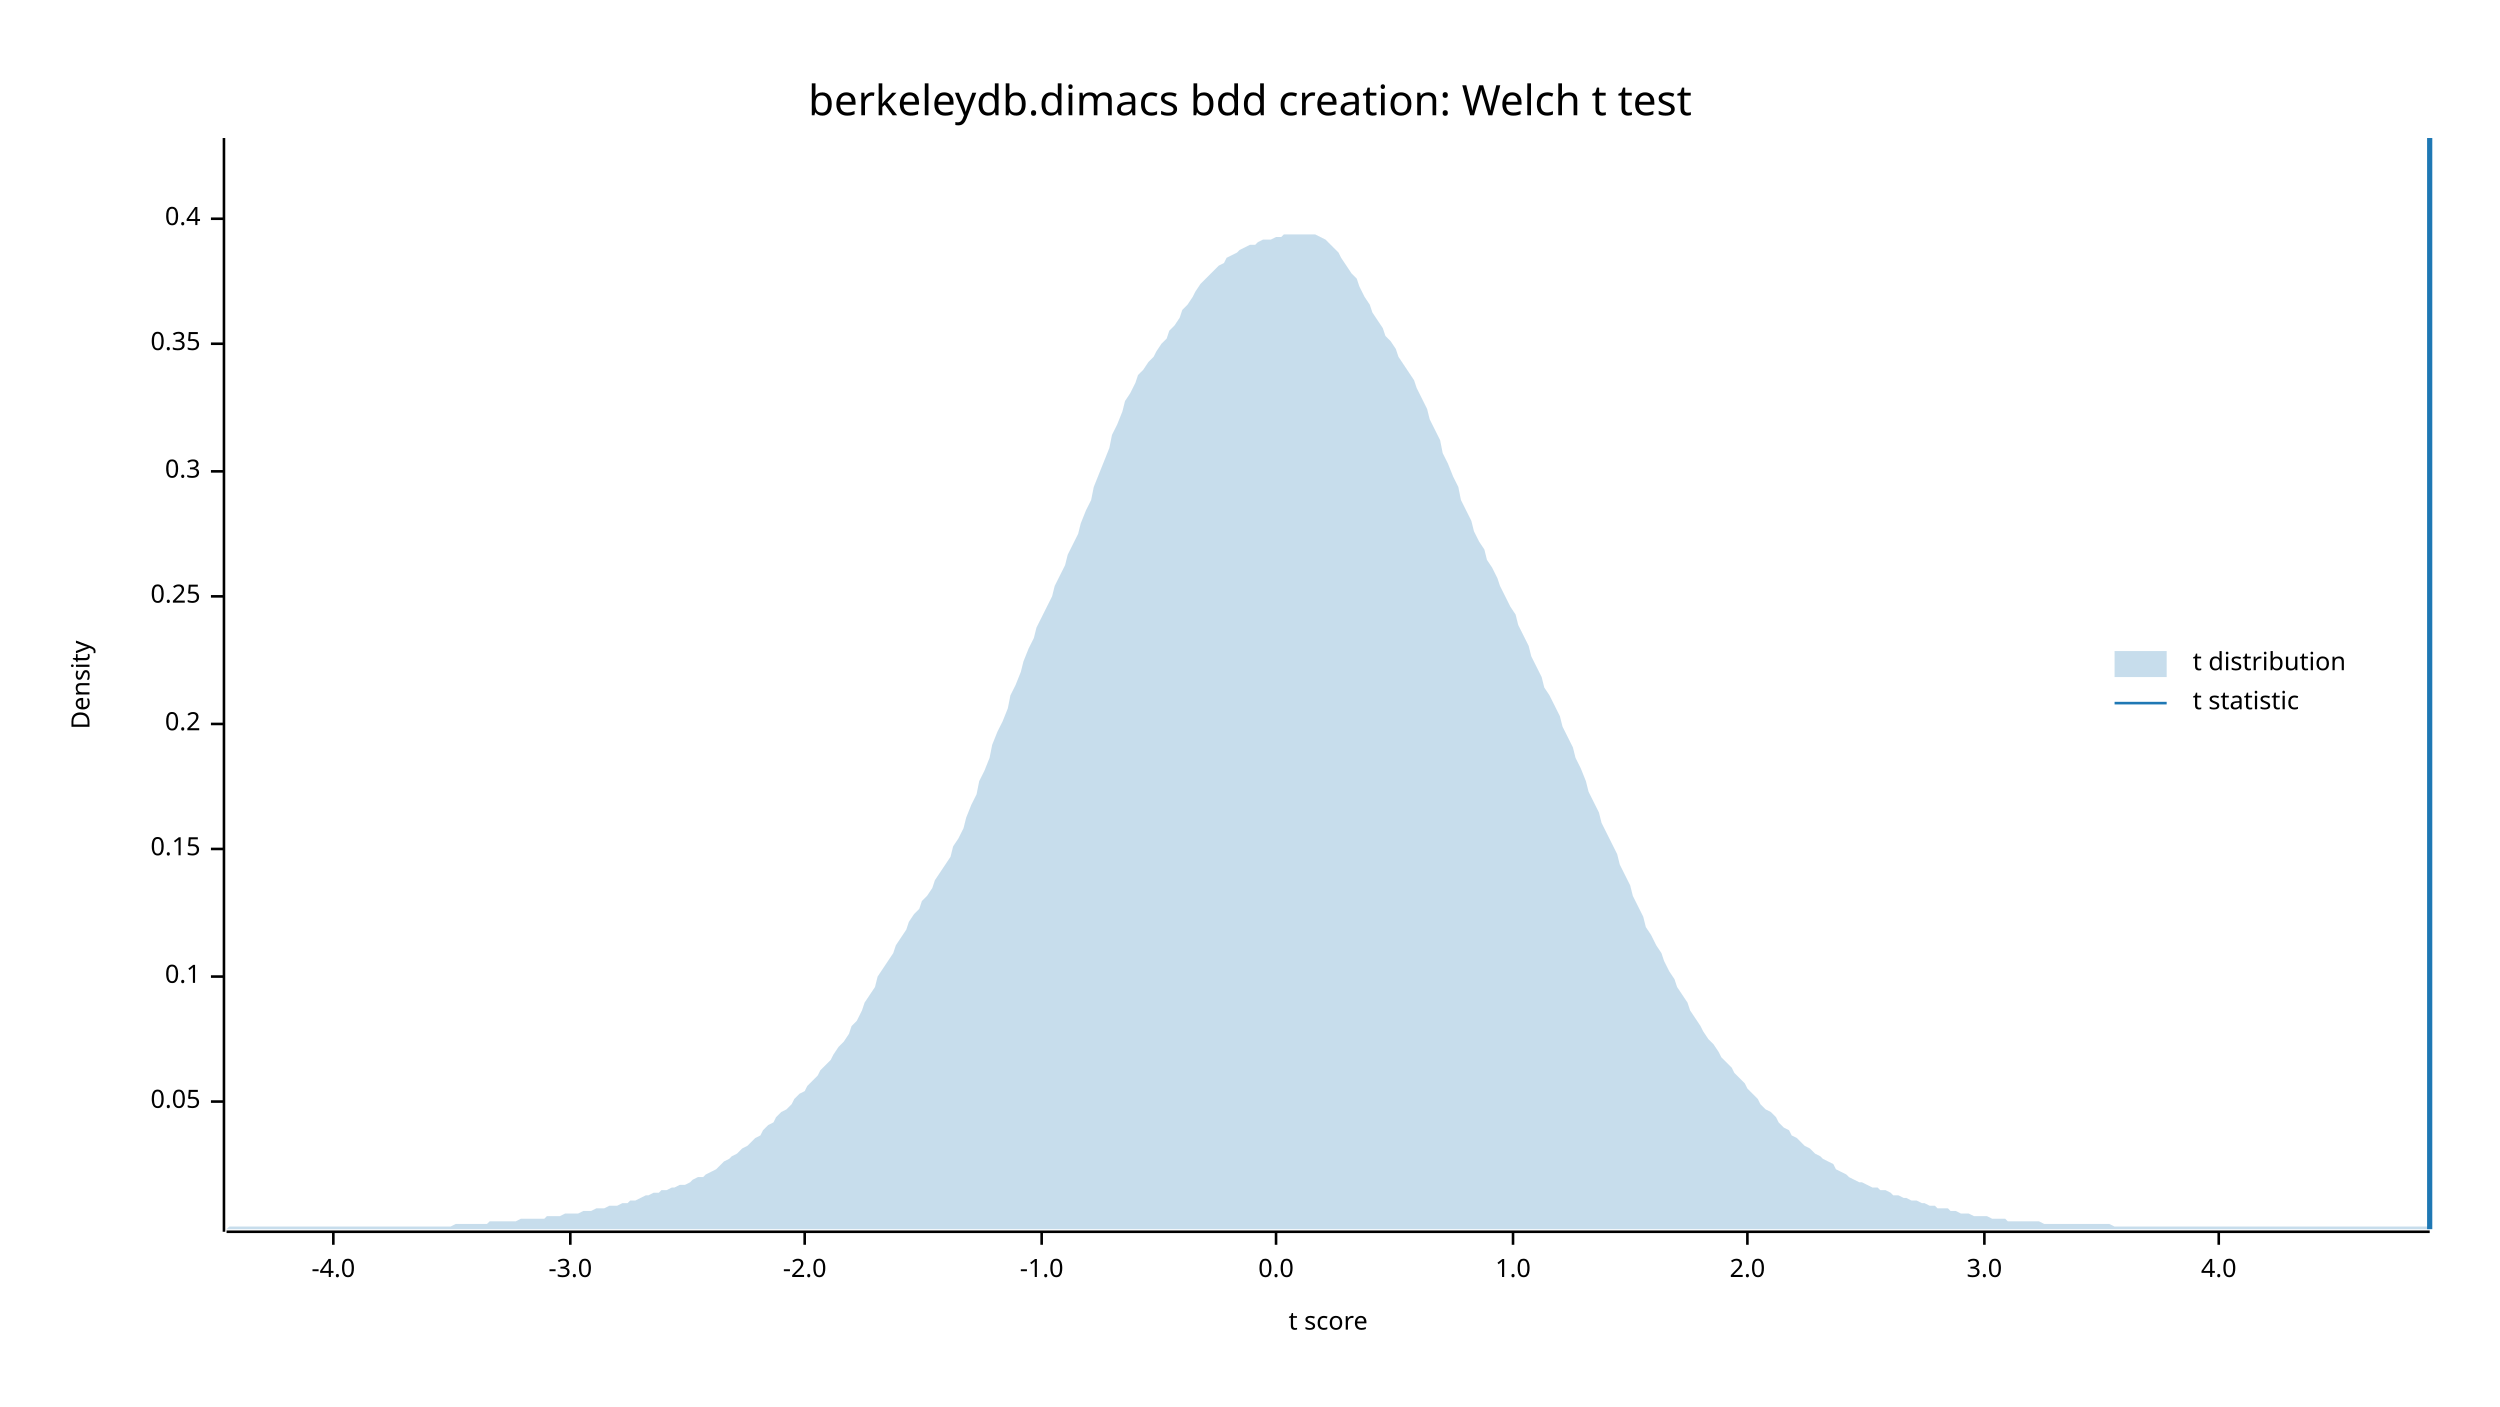
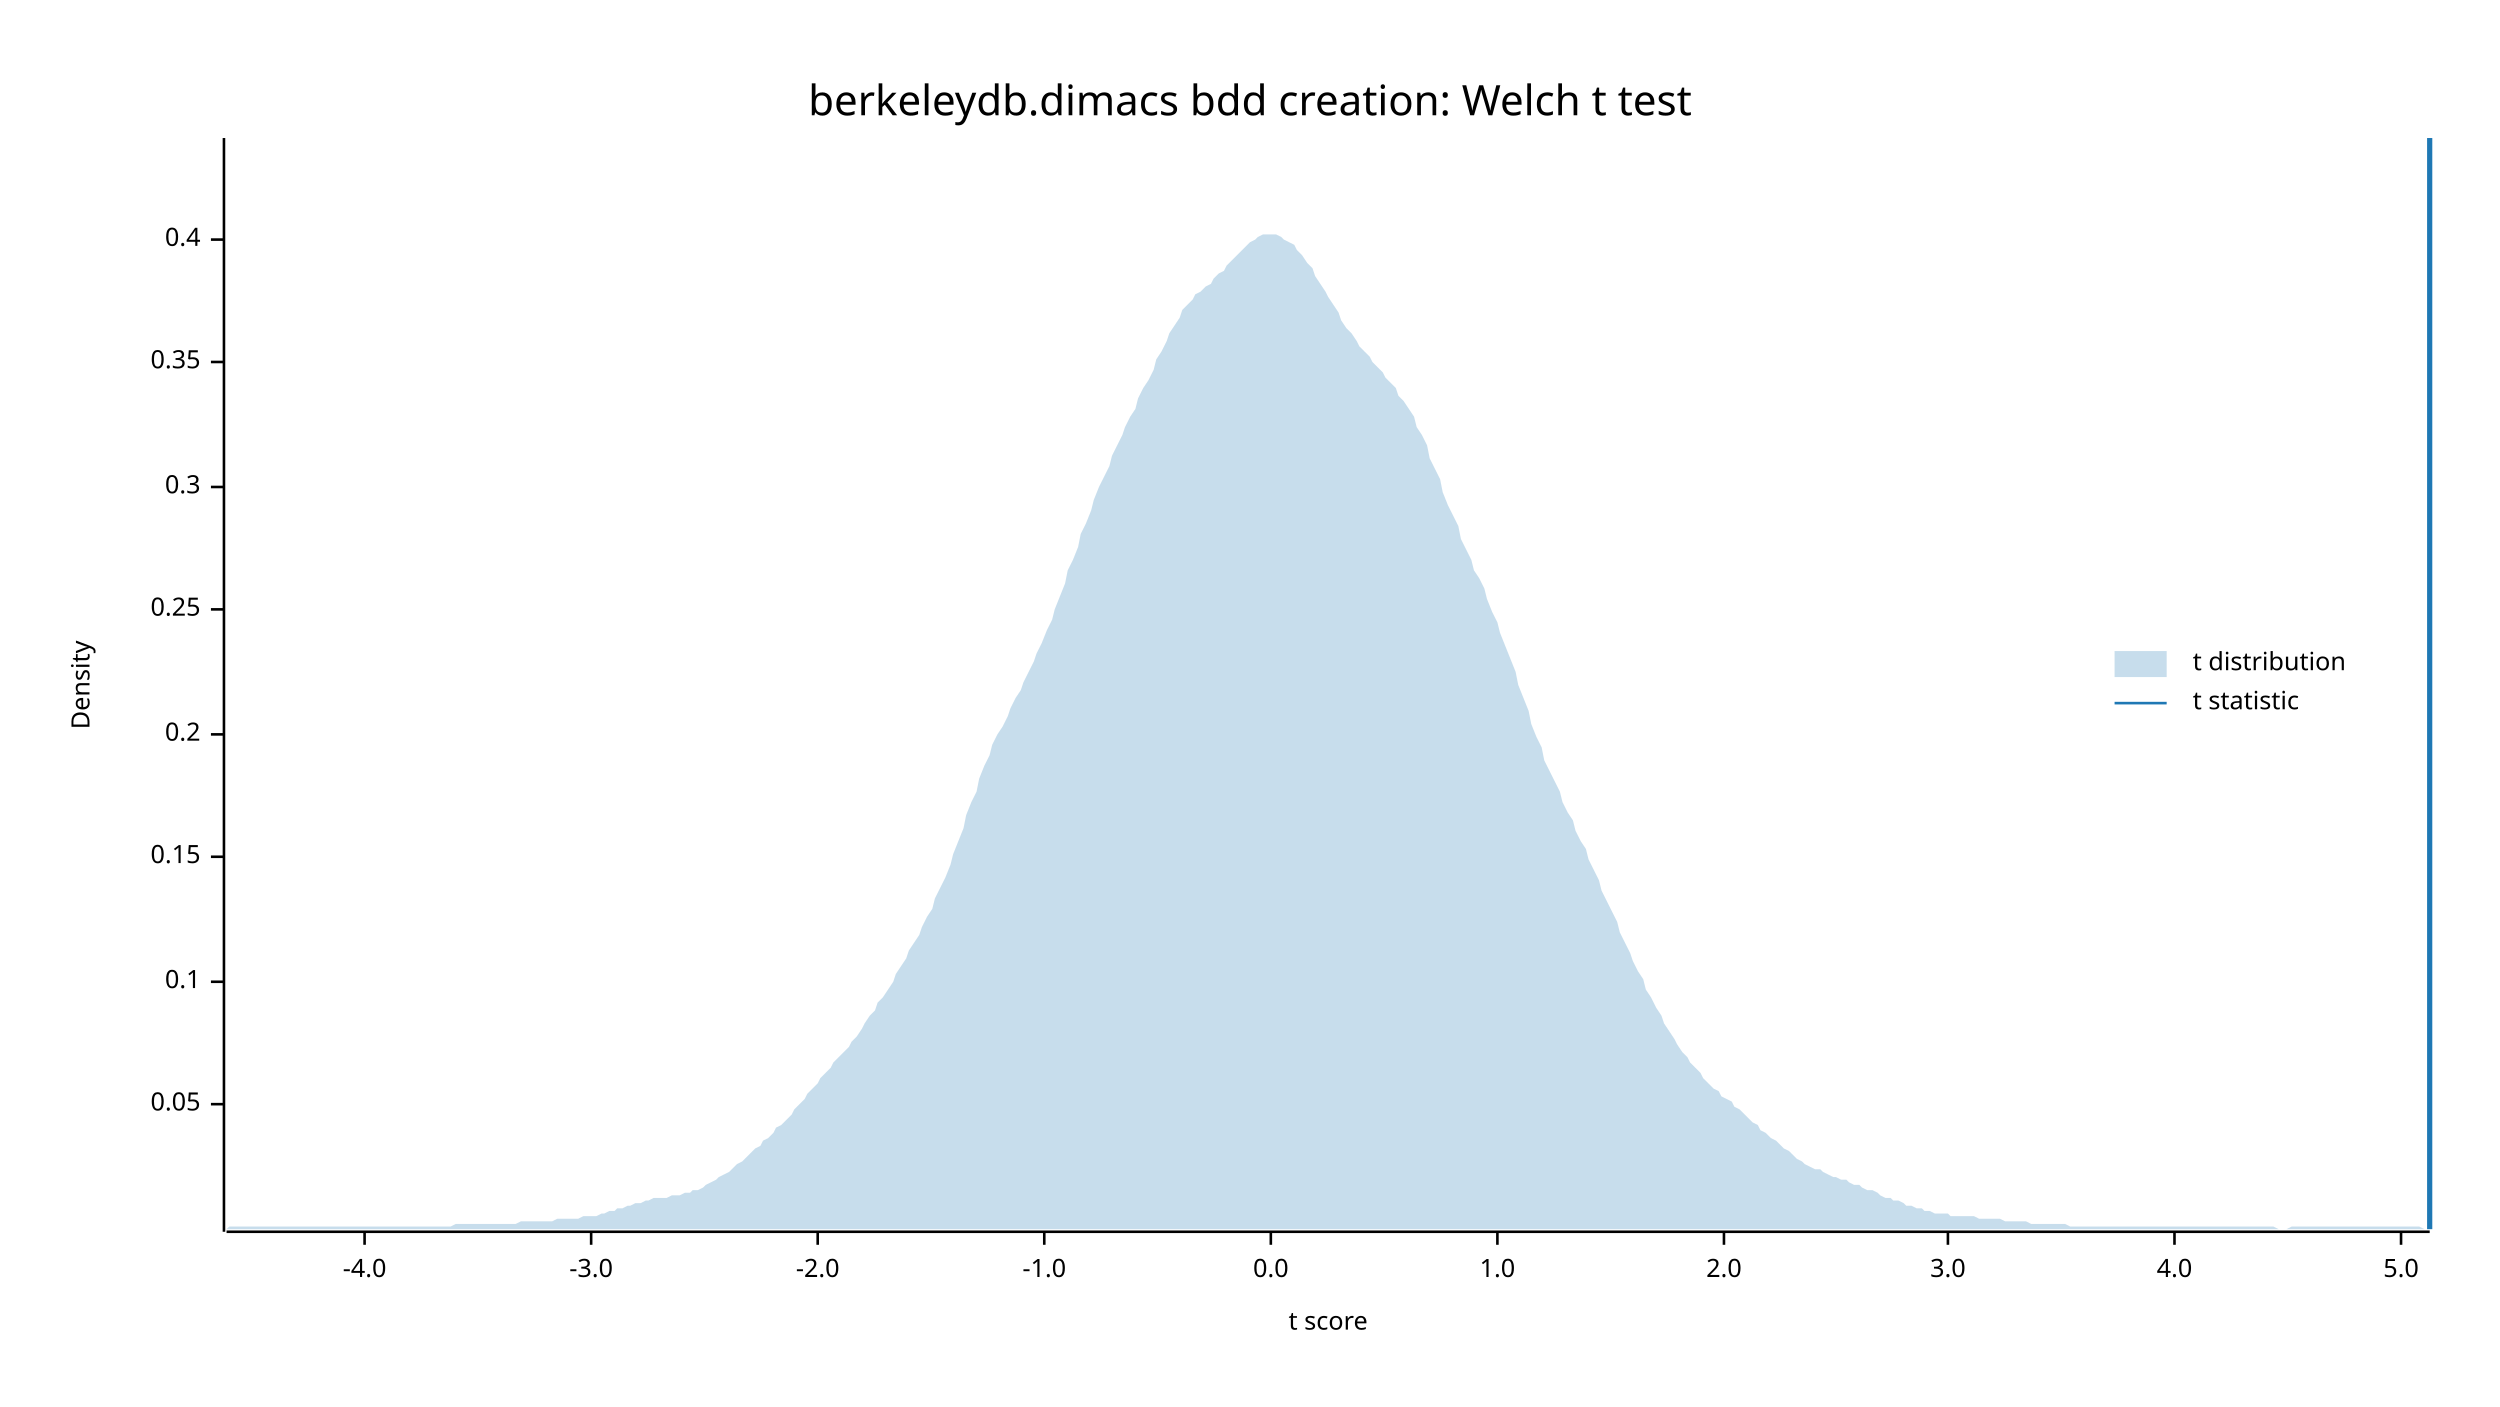
<svg xmlns="http://www.w3.org/2000/svg" width="960" height="540" viewBox="0 0 960 540">
  <text x="480" y="32" dy="0.76em" text-anchor="middle" font-family="sans-serif" font-size="16.129" opacity="1" fill="#000000">
berkeleydb.dimacs bdd creation: Welch t test
</text>
  <text x="27" y="263" dy="0.76em" text-anchor="middle" font-family="sans-serif" font-size="9.677" opacity="1" fill="#000000" transform="rotate(270, 27, 263)">
Density
</text>
  <text x="510" y="513" dy="-0.5ex" text-anchor="middle" font-family="sans-serif" font-size="9.677" opacity="1" fill="#000000">
t score
</text>
  <polyline fill="none" opacity="1" stroke="#000000" stroke-width="1" points="86,53 86,473 " />
-   <text x="77" y="423" dy="0.5ex" text-anchor="end" font-family="sans-serif" font-size="9.677" opacity="1" fill="#000000">
+   <text x="77" y="424" dy="0.5ex" text-anchor="end" font-family="sans-serif" font-size="9.677" opacity="1" fill="#000000">
0.05
</text>
-   <polyline fill="none" opacity="1" stroke="#000000" stroke-width="1" points="81,423 86,423 " />
-   <text x="77" y="375" dy="0.5ex" text-anchor="end" font-family="sans-serif" font-size="9.677" opacity="1" fill="#000000">
+   <polyline fill="none" opacity="1" stroke="#000000" stroke-width="1" points="81,424 86,424 " />
+   <text x="77" y="377" dy="0.5ex" text-anchor="end" font-family="sans-serif" font-size="9.677" opacity="1" fill="#000000">
0.1
</text>
-   <polyline fill="none" opacity="1" stroke="#000000" stroke-width="1" points="81,375 86,375 " />
-   <text x="77" y="326" dy="0.5ex" text-anchor="end" font-family="sans-serif" font-size="9.677" opacity="1" fill="#000000">
+   <polyline fill="none" opacity="1" stroke="#000000" stroke-width="1" points="81,377 86,377 " />
+   <text x="77" y="329" dy="0.5ex" text-anchor="end" font-family="sans-serif" font-size="9.677" opacity="1" fill="#000000">
0.15
</text>
-   <polyline fill="none" opacity="1" stroke="#000000" stroke-width="1" points="81,326 86,326 " />
-   <text x="77" y="278" dy="0.5ex" text-anchor="end" font-family="sans-serif" font-size="9.677" opacity="1" fill="#000000">
+   <polyline fill="none" opacity="1" stroke="#000000" stroke-width="1" points="81,329 86,329 " />
+   <text x="77" y="282" dy="0.5ex" text-anchor="end" font-family="sans-serif" font-size="9.677" opacity="1" fill="#000000">
0.2
</text>
-   <polyline fill="none" opacity="1" stroke="#000000" stroke-width="1" points="81,278 86,278 " />
-   <text x="77" y="229" dy="0.5ex" text-anchor="end" font-family="sans-serif" font-size="9.677" opacity="1" fill="#000000">
+   <polyline fill="none" opacity="1" stroke="#000000" stroke-width="1" points="81,282 86,282 " />
+   <text x="77" y="234" dy="0.5ex" text-anchor="end" font-family="sans-serif" font-size="9.677" opacity="1" fill="#000000">
0.25
</text>
-   <polyline fill="none" opacity="1" stroke="#000000" stroke-width="1" points="81,229 86,229 " />
-   <text x="77" y="181" dy="0.5ex" text-anchor="end" font-family="sans-serif" font-size="9.677" opacity="1" fill="#000000">
+   <polyline fill="none" opacity="1" stroke="#000000" stroke-width="1" points="81,234 86,234 " />
+   <text x="77" y="187" dy="0.5ex" text-anchor="end" font-family="sans-serif" font-size="9.677" opacity="1" fill="#000000">
0.3
</text>
-   <polyline fill="none" opacity="1" stroke="#000000" stroke-width="1" points="81,181 86,181 " />
-   <text x="77" y="132" dy="0.5ex" text-anchor="end" font-family="sans-serif" font-size="9.677" opacity="1" fill="#000000">
+   <polyline fill="none" opacity="1" stroke="#000000" stroke-width="1" points="81,187 86,187 " />
+   <text x="77" y="139" dy="0.5ex" text-anchor="end" font-family="sans-serif" font-size="9.677" opacity="1" fill="#000000">
0.35
</text>
-   <polyline fill="none" opacity="1" stroke="#000000" stroke-width="1" points="81,132 86,132 " />
-   <text x="77" y="84" dy="0.5ex" text-anchor="end" font-family="sans-serif" font-size="9.677" opacity="1" fill="#000000">
+   <polyline fill="none" opacity="1" stroke="#000000" stroke-width="1" points="81,139 86,139 " />
+   <text x="77" y="92" dy="0.5ex" text-anchor="end" font-family="sans-serif" font-size="9.677" opacity="1" fill="#000000">
0.4
</text>
-   <polyline fill="none" opacity="1" stroke="#000000" stroke-width="1" points="81,84 86,84 " />
+   <polyline fill="none" opacity="1" stroke="#000000" stroke-width="1" points="81,92 86,92 " />
  <polyline fill="none" opacity="1" stroke="#000000" stroke-width="1" points="87,473 933,473 " />
-   <text x="128" y="483" dy="0.76em" text-anchor="middle" font-family="sans-serif" font-size="9.677" opacity="1" fill="#000000">
+   <text x="140" y="483" dy="0.76em" text-anchor="middle" font-family="sans-serif" font-size="9.677" opacity="1" fill="#000000">
-4.0
</text>
-   <polyline fill="none" opacity="1" stroke="#000000" stroke-width="1" points="128,473 128,478 " />
-   <text x="219" y="483" dy="0.76em" text-anchor="middle" font-family="sans-serif" font-size="9.677" opacity="1" fill="#000000">
+   <polyline fill="none" opacity="1" stroke="#000000" stroke-width="1" points="140,473 140,478 " />
+   <text x="227" y="483" dy="0.76em" text-anchor="middle" font-family="sans-serif" font-size="9.677" opacity="1" fill="#000000">
-3.0
</text>
-   <polyline fill="none" opacity="1" stroke="#000000" stroke-width="1" points="219,473 219,478 " />
-   <text x="309" y="483" dy="0.76em" text-anchor="middle" font-family="sans-serif" font-size="9.677" opacity="1" fill="#000000">
+   <polyline fill="none" opacity="1" stroke="#000000" stroke-width="1" points="227,473 227,478 " />
+   <text x="314" y="483" dy="0.76em" text-anchor="middle" font-family="sans-serif" font-size="9.677" opacity="1" fill="#000000">
-2.0
</text>
-   <polyline fill="none" opacity="1" stroke="#000000" stroke-width="1" points="309,473 309,478 " />
-   <text x="400" y="483" dy="0.76em" text-anchor="middle" font-family="sans-serif" font-size="9.677" opacity="1" fill="#000000">
+   <polyline fill="none" opacity="1" stroke="#000000" stroke-width="1" points="314,473 314,478 " />
+   <text x="401" y="483" dy="0.76em" text-anchor="middle" font-family="sans-serif" font-size="9.677" opacity="1" fill="#000000">
-1.0
</text>
-   <polyline fill="none" opacity="1" stroke="#000000" stroke-width="1" points="400,473 400,478 " />
-   <text x="490" y="483" dy="0.76em" text-anchor="middle" font-family="sans-serif" font-size="9.677" opacity="1" fill="#000000">
+   <polyline fill="none" opacity="1" stroke="#000000" stroke-width="1" points="401,473 401,478 " />
+   <text x="488" y="483" dy="0.76em" text-anchor="middle" font-family="sans-serif" font-size="9.677" opacity="1" fill="#000000">
0.0
</text>
-   <polyline fill="none" opacity="1" stroke="#000000" stroke-width="1" points="490,473 490,478 " />
-   <text x="581" y="483" dy="0.76em" text-anchor="middle" font-family="sans-serif" font-size="9.677" opacity="1" fill="#000000">
+   <polyline fill="none" opacity="1" stroke="#000000" stroke-width="1" points="488,473 488,478 " />
+   <text x="575" y="483" dy="0.76em" text-anchor="middle" font-family="sans-serif" font-size="9.677" opacity="1" fill="#000000">
1.0
</text>
-   <polyline fill="none" opacity="1" stroke="#000000" stroke-width="1" points="581,473 581,478 " />
-   <text x="671" y="483" dy="0.76em" text-anchor="middle" font-family="sans-serif" font-size="9.677" opacity="1" fill="#000000">
+   <polyline fill="none" opacity="1" stroke="#000000" stroke-width="1" points="575,473 575,478 " />
+   <text x="662" y="483" dy="0.76em" text-anchor="middle" font-family="sans-serif" font-size="9.677" opacity="1" fill="#000000">
2.0
</text>
-   <polyline fill="none" opacity="1" stroke="#000000" stroke-width="1" points="671,473 671,478 " />
-   <text x="762" y="483" dy="0.76em" text-anchor="middle" font-family="sans-serif" font-size="9.677" opacity="1" fill="#000000">
+   <polyline fill="none" opacity="1" stroke="#000000" stroke-width="1" points="662,473 662,478 " />
+   <text x="748" y="483" dy="0.76em" text-anchor="middle" font-family="sans-serif" font-size="9.677" opacity="1" fill="#000000">
3.0
</text>
-   <polyline fill="none" opacity="1" stroke="#000000" stroke-width="1" points="762,473 762,478 " />
-   <text x="852" y="483" dy="0.76em" text-anchor="middle" font-family="sans-serif" font-size="9.677" opacity="1" fill="#000000">
+   <polyline fill="none" opacity="1" stroke="#000000" stroke-width="1" points="748,473 748,478 " />
+   <text x="835" y="483" dy="0.76em" text-anchor="middle" font-family="sans-serif" font-size="9.677" opacity="1" fill="#000000">
4.0
</text>
-   <polyline fill="none" opacity="1" stroke="#000000" stroke-width="1" points="852,473 852,478 " />
-   <polygon opacity="0.25" fill="#1F78B4" points="87,472 88,471 90,471 92,471 93,471 95,471 97,471 98,471 100,471 102,471 103,471 105,471 107,471 109,471 110,471 112,471 114,471 115,471 117,471 119,471 120,471 122,471 124,471 125,471 127,471 129,471 131,471 132,471 134,471 136,471 137,471 139,471 141,471 142,471 144,471 146,471 148,471 149,471 151,471 153,471 154,471 156,471 158,471 159,471 161,471 163,471 164,471 166,471 168,471 170,471 171,471 173,471 175,470 176,470 178,470 180,470 181,470 183,470 185,470 187,470 188,469 190,469 192,469 193,469 195,469 197,469 198,469 200,468 202,468 203,468 205,468 207,468 209,468 210,467 212,467 214,467 215,467 217,466 219,466 220,466 222,466 224,465 226,465 227,465 229,464 231,464 232,464 234,463 236,463 237,463 239,462 241,462 242,461 244,461 246,460 248,459 249,459 251,458 253,458 254,457 256,457 258,456 259,456 261,455 263,455 265,454 266,453 268,452 270,452 271,451 273,450 275,449 276,448 278,446 280,445 281,444 283,443 285,441 287,440 288,439 290,437 292,436 293,434 295,432 297,431 298,429 300,427 302,426 304,424 305,422 307,420 309,419 310,417 312,415 314,413 315,411 317,409 319,407 320,405 322,402 324,400 326,397 327,394 329,392 331,388 332,385 334,382 336,379 337,375 339,372 341,369 343,366 344,363 346,360 348,357 349,354 351,351 353,349 354,346 356,344 358,341 359,338 361,335 363,332 365,329 366,325 368,322 370,318 371,314 373,309 375,305 376,300 378,296 380,291 381,286 383,281 385,277 387,272 388,267 390,263 392,258 393,254 395,249 397,245 398,241 400,237 402,233 404,229 405,225 407,221 409,217 410,213 412,209 414,205 415,201 417,196 419,192 420,187 422,182 424,177 426,172 427,167 429,163 431,158 432,154 434,151 436,147 437,144 439,142 441,139 443,137 444,135 446,132 448,130 449,127 451,125 453,122 454,119 456,117 458,114 459,112 461,109 463,107 465,105 466,104 468,102 470,101 471,99 473,98 475,97 476,96 478,95 480,94 482,94 483,93 485,92 487,92 488,92 490,91 492,91 493,90 495,90 497,90 498,90 500,90 502,90 504,90 505,90 507,91 509,92 510,93 512,95 514,97 515,99 517,102 519,105 521,107 522,110 524,114 526,117 527,120 529,123 531,126 532,129 534,131 536,134 537,137 539,140 541,143 543,146 544,149 546,153 548,157 549,161 551,165 553,169 554,174 556,178 558,183 560,187 561,192 563,196 565,200 566,204 568,208 570,211 571,215 573,218 575,222 576,225 578,229 580,233 582,236 583,240 585,244 587,248 588,252 590,256 592,260 593,264 595,267 597,271 599,275 600,279 602,283 604,287 605,291 607,295 609,300 610,304 612,308 614,312 615,316 617,320 619,324 621,328 622,332 624,336 626,340 627,344 629,348 631,352 632,356 634,359 636,363 638,366 639,369 641,373 643,376 644,379 646,382 648,385 649,388 651,391 653,394 654,396 656,399 658,401 660,404 661,406 663,408 665,410 666,412 668,414 670,416 671,418 673,420 675,422 676,424 678,426 680,427 682,429 683,431 685,433 687,434 688,436 690,437 692,439 693,440 695,441 697,443 699,444 700,445 702,446 704,447 705,449 707,450 709,451 710,452 712,453 714,454 715,454 717,455 719,456 721,456 722,457 724,457 726,458 727,459 729,459 731,460 732,460 734,461 736,461 738,462 739,462 741,463 743,463 744,464 746,464 748,464 749,465 751,465 753,466 754,466 756,466 758,467 760,467 761,467 763,467 765,468 766,468 768,468 770,468 771,469 773,469 775,469 777,469 778,469 780,469 782,469 783,469 785,470 787,470 788,470 790,470 792,470 793,470 795,470 797,470 799,470 800,470 802,470 804,470 805,470 807,470 809,470 810,470 812,471 814,471 816,471 817,471 819,471 821,471 822,471 824,471 826,471 827,471 829,471 831,471 832,471 834,471 836,471 838,471 839,471 841,471 843,471 844,471 846,471 848,471 849,471 851,471 853,471 855,471 856,471 858,471 860,471 861,471 863,471 865,471 866,471 868,471 870,471 871,471 873,471 875,471 877,471 878,471 880,471 882,471 883,471 885,471 887,471 888,471 890,471 892,471 894,471 895,471 897,471 899,471 900,471 902,471 904,471 905,471 907,471 909,471 910,471 912,471 914,471 916,471 917,471 919,471 921,471 922,471 924,471 926,471 927,471 929,471 931,471 933,471 933,472 87,472 " />
+   <polyline fill="none" opacity="1" stroke="#000000" stroke-width="1" points="835,473 835,478 " />
+   <text x="922" y="483" dy="0.76em" text-anchor="middle" font-family="sans-serif" font-size="9.677" opacity="1" fill="#000000">
+ 5.0
+ </text>
+   <polyline fill="none" opacity="1" stroke="#000000" stroke-width="1" points="922,473 922,478 " />
+   <polygon opacity="0.25" fill="#1F78B4" points="87,472 88,471 90,471 92,471 93,471 95,471 97,471 98,471 100,471 102,471 103,471 105,471 107,471 109,471 110,471 112,471 114,471 115,471 117,471 119,471 120,471 122,471 124,471 125,471 127,471 129,471 131,471 132,471 134,471 136,471 137,471 139,471 141,471 142,471 144,471 146,471 148,471 149,471 151,471 153,471 154,471 156,471 158,471 159,471 161,471 163,471 164,471 166,471 168,471 170,471 171,471 173,471 175,470 176,470 178,470 180,470 181,470 183,470 185,470 187,470 188,470 190,470 192,470 193,470 195,470 197,470 198,470 200,469 202,469 203,469 205,469 207,469 209,469 210,469 212,469 214,468 215,468 217,468 219,468 220,468 222,468 224,467 226,467 227,467 229,467 231,466 232,466 234,465 236,465 237,464 239,464 241,463 242,463 244,462 246,462 248,461 249,461 251,460 253,460 254,460 256,460 258,459 259,459 261,459 263,458 265,458 266,457 268,457 270,456 271,455 273,454 275,453 276,452 278,451 280,450 281,449 283,447 285,446 287,444 288,443 290,441 292,440 293,438 295,437 297,435 298,433 300,432 302,430 304,428 305,426 307,424 309,422 310,420 312,418 314,416 315,414 317,412 319,410 320,408 322,406 324,404 326,402 327,400 329,398 331,395 332,393 334,390 336,388 337,385 339,383 341,380 343,377 344,374 346,371 348,368 349,365 351,362 353,359 354,356 356,352 358,349 359,345 361,341 363,337 365,332 366,328 368,323 370,318 371,313 373,308 375,304 376,299 378,294 380,290 381,286 383,282 385,279 387,275 388,272 390,268 392,265 393,262 395,258 397,254 398,251 400,247 402,242 404,238 405,234 407,229 409,224 410,219 412,215 414,210 415,205 417,201 419,196 420,192 422,187 424,183 426,179 427,175 429,171 431,167 432,164 434,160 436,157 437,153 439,149 441,146 443,142 444,138 446,135 448,131 449,128 451,125 453,122 454,119 456,117 458,115 459,113 461,112 463,110 465,109 466,107 468,105 470,104 471,102 473,100 475,98 476,97 478,95 480,93 482,92 483,91 485,90 487,90 488,90 490,90 492,91 493,92 495,93 497,94 498,96 500,98 502,101 504,103 505,106 507,109 509,112 510,114 512,117 514,120 515,123 517,126 519,128 521,131 522,133 524,135 526,137 527,139 529,141 531,143 532,145 534,147 536,149 537,152 539,154 541,157 543,160 544,164 546,167 548,171 549,176 551,180 553,184 554,189 556,194 558,198 560,202 561,207 563,211 565,215 566,219 568,222 570,226 571,230 573,235 575,239 576,243 578,248 580,253 582,258 583,263 585,268 587,273 588,278 590,283 592,287 593,292 595,296 597,300 599,304 600,308 602,312 604,315 605,319 607,323 609,326 610,330 612,334 614,338 615,342 617,346 619,350 621,354 622,358 624,362 626,366 627,369 629,373 631,376 632,380 634,383 636,387 638,390 639,393 641,396 643,399 644,401 646,404 648,406 649,408 651,410 653,412 654,414 656,416 658,418 660,419 661,421 663,422 665,423 666,425 668,426 670,428 671,429 673,431 675,432 676,434 678,435 680,437 682,438 683,439 685,441 687,442 688,443 690,445 692,446 693,447 695,448 697,449 699,449 700,450 702,451 704,452 705,452 707,453 709,453 710,454 712,455 714,455 715,456 717,457 719,457 721,458 722,459 724,460 726,460 727,461 729,461 731,462 732,463 734,463 736,464 738,464 739,465 741,465 743,466 744,466 746,466 748,466 749,467 751,467 753,467 754,467 756,467 758,467 760,468 761,468 763,468 765,468 766,468 768,468 770,469 771,469 773,469 775,469 777,469 778,469 780,470 782,470 783,470 785,470 787,470 788,470 790,470 792,470 793,470 795,471 797,471 799,471 800,471 802,471 804,471 805,471 807,471 809,471 810,471 812,471 814,471 816,471 817,471 819,471 821,471 822,471 824,471 826,471 827,471 829,471 831,471 832,471 834,471 836,471 838,471 839,471 841,471 843,471 844,471 846,471 848,471 849,471 851,471 853,471 855,471 856,471 858,471 860,471 861,471 863,471 865,471 866,471 868,471 870,471 871,471 873,471 875,472 877,472 878,472 880,471 882,471 883,471 885,471 887,471 888,471 890,471 892,471 894,471 895,471 897,471 899,471 900,471 902,471 904,471 905,471 907,471 909,471 910,471 912,471 914,471 916,471 917,471 919,471 921,471 922,471 924,471 926,471 927,471 929,471 931,472 933,472 933,472 87,472 " />
  <polyline fill="none" opacity="1" stroke="#1F78B4" stroke-width="2" points="933,472 933,53 " />
  <text x="842" y="250" dy="0.76em" text-anchor="start" font-family="sans-serif" font-size="9.677" opacity="1" fill="#000000">
t distribution
</text>
  <text x="842" y="265" dy="0.76em" text-anchor="start" font-family="sans-serif" font-size="9.677" opacity="1" fill="#000000">
t statistic
</text>
  <rect x="812" y="250" width="20" height="10" opacity="0.25" fill="#1F78B4" stroke="none" />
  <polyline fill="none" opacity="1" stroke="#1F78B4" stroke-width="1" points="812,270 832,270 " />
</svg>
